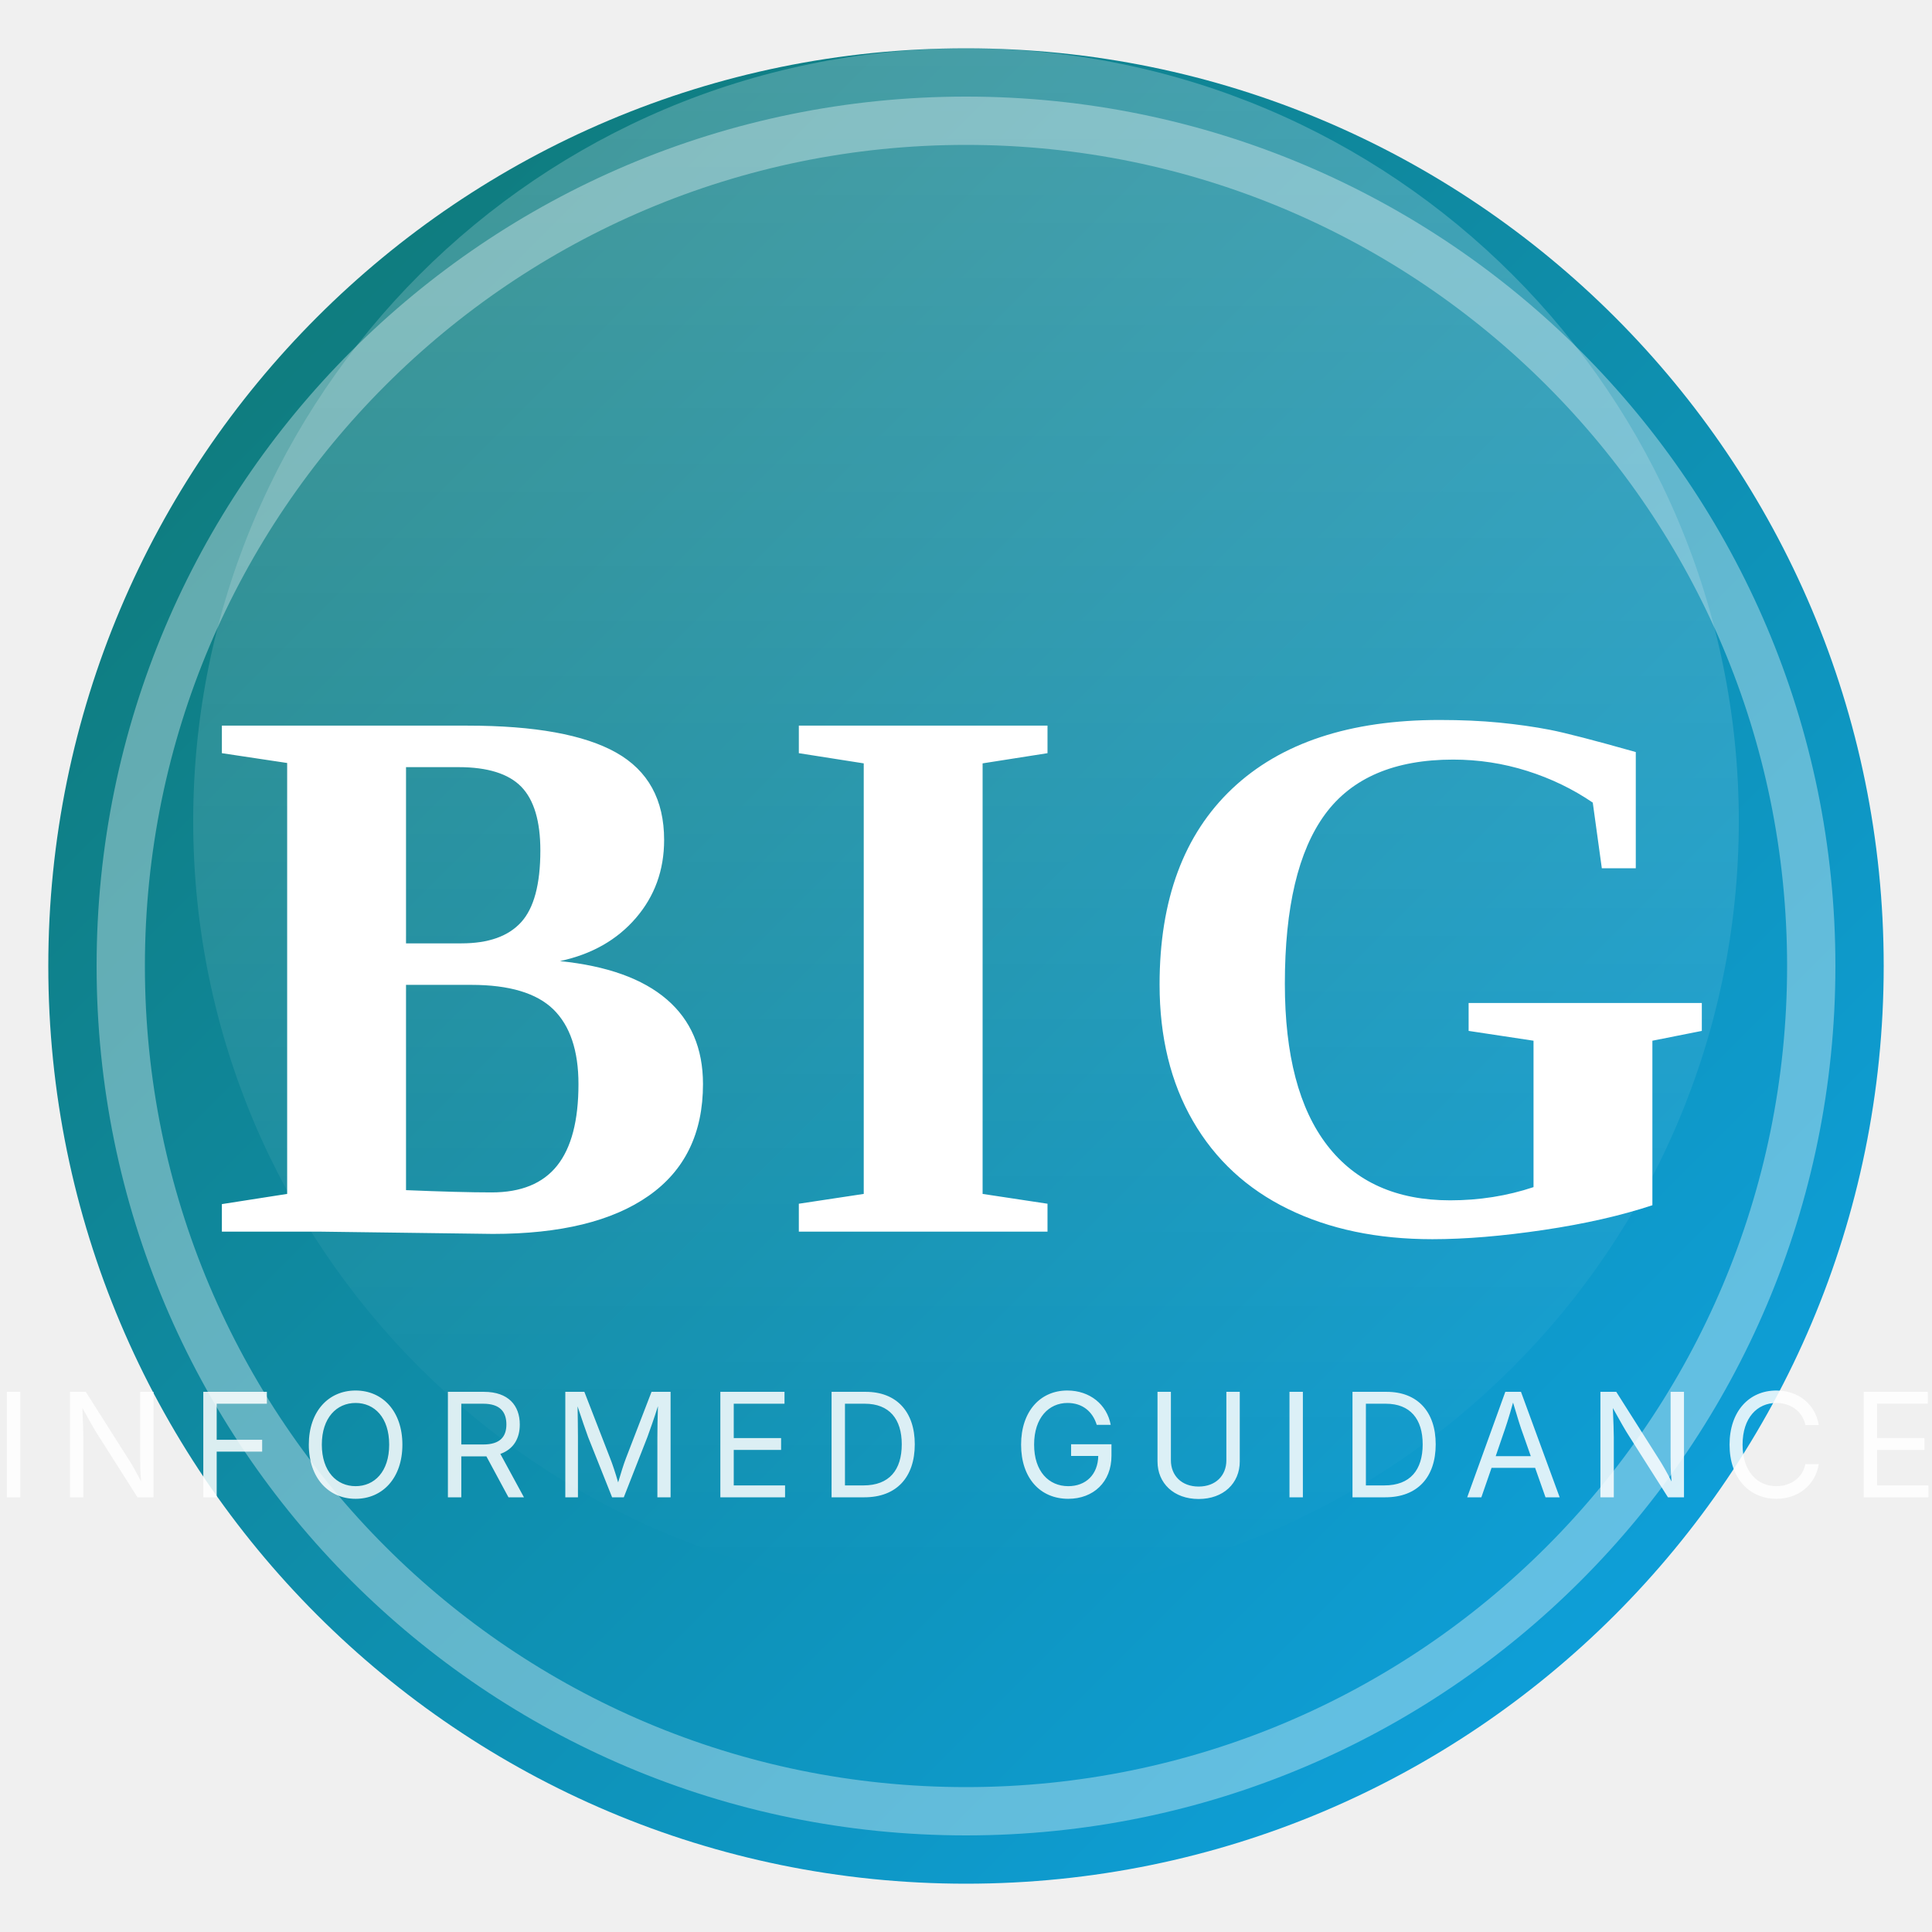
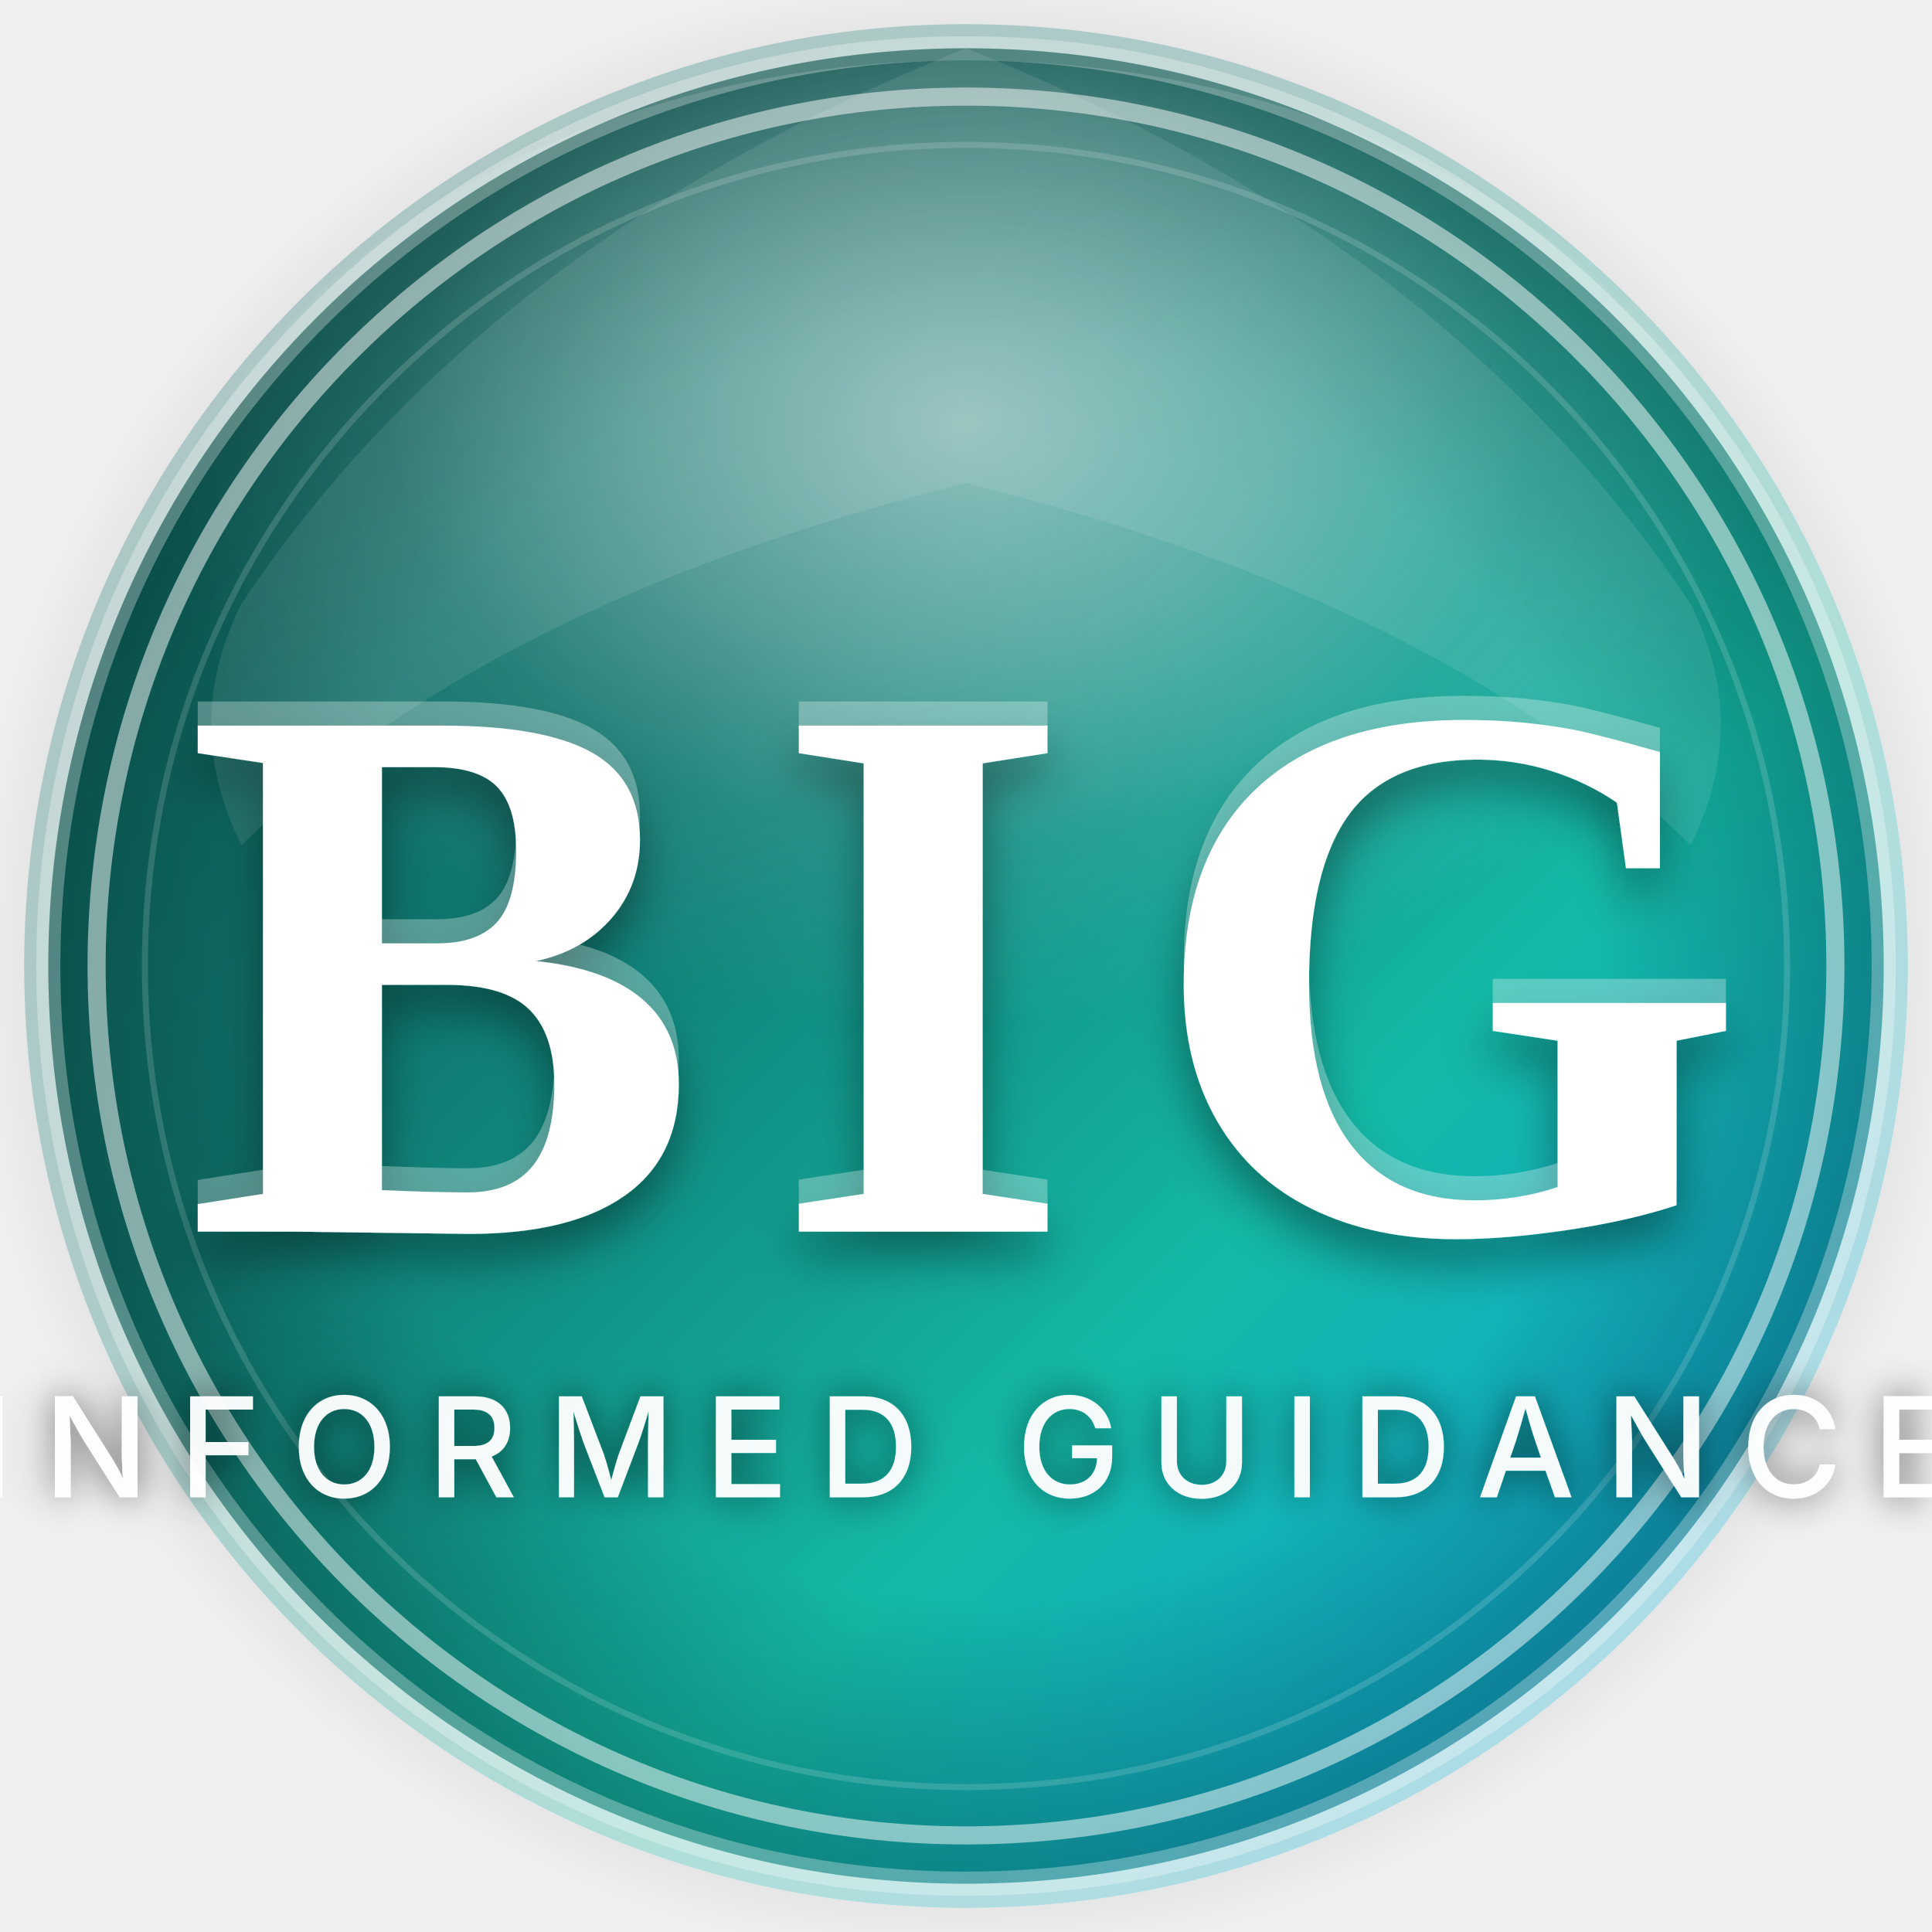
<svg xmlns="http://www.w3.org/2000/svg" width="160" height="160" viewBox="0 0 160 160" role="img" aria-labelledby="title desc">
  <defs>
    <linearGradient id="mark-gradient" x1="0%" y1="0%" x2="100%" y2="100%">
-       <stop offset="0%" stop-color="#0f766e" />
+       <stop offset="0%" stop-color="#0d5f58" />
+       <stop offset="35%" stop-color="#0f766e" />
+       <stop offset="65%" stop-color="#14b8a6" />
      <stop offset="100%" stop-color="#0ea5e9" />
    </linearGradient>
-     <linearGradient id="gloss" x1="0%" y1="0%" x2="0%" y2="100%">
-       <stop offset="0%" stop-color="rgba(255,255,255,0.65)" />
+     <radialGradient id="metallic-gloss" cx="50%" cy="30%">
+       <stop offset="0%" stop-color="rgba(255,255,255,0.9)" />
+       <stop offset="40%" stop-color="rgba(255,255,255,0.5)" />
+       <stop offset="70%" stop-color="rgba(255,255,255,0.15)" />
      <stop offset="100%" stop-color="rgba(255,255,255,0)" />
-     </linearGradient>
+     </radialGradient>
+     <radialGradient id="inner-shadow" cx="50%" cy="50%">
+       <stop offset="70%" stop-color="rgba(0,0,0,0)" />
+       <stop offset="100%" stop-color="rgba(0,0,0,0.25)" />
+     </radialGradient>
+     <filter id="text-shadow" x="-50%" y="-50%" width="200%" height="200%">
+       <feGaussianBlur in="SourceAlpha" stdDeviation="2" />
+       <feOffset dx="0" dy="2" result="offsetblur" />
+       <feComponentTransfer>
+         <feFuncA type="linear" slope="0.4" />
+       </feComponentTransfer>
+       <feMerge>
+         <feMergeNode />
+         <feMergeNode in="SourceGraphic" />
+       </feMerge>
+     </filter>
+     <filter id="text-glow" x="-50%" y="-50%" width="200%" height="200%">
+       <feGaussianBlur in="SourceAlpha" stdDeviation="1.5" />
+       <feOffset dx="0" dy="0" result="offsetblur" />
+       <feComponentTransfer>
+         <feFuncA type="linear" slope="0.6" />
+       </feComponentTransfer>
+       <feMerge>
+         <feMergeNode />
+         <feMergeNode in="SourceGraphic" />
+       </feMerge>
+     </filter>
+     <filter id="outer-glow" x="-50%" y="-50%" width="200%" height="200%">
+       <feGaussianBlur in="SourceAlpha" stdDeviation="3" />
+       <feOffset dx="0" dy="0" result="offsetblur" />
+       <feComponentTransfer>
+         <feFuncA type="linear" slope="0.3" />
+       </feComponentTransfer>
+       <feMerge>
+         <feMergeNode />
+         <feMergeNode in="SourceGraphic" />
+       </feMerge>
+     </filter>
  </defs>
+   <circle cx="80" cy="80" r="78" fill="url(#mark-gradient)" opacity="0.3" filter="url(#outer-glow)" />
  <circle cx="80" cy="80" r="76" fill="url(#mark-gradient)" />
-   <circle cx="80" cy="68" r="64" fill="url(#gloss)" opacity="0.35" />
-   <circle cx="80" cy="80" r="70" fill="none" stroke="rgba(255,255,255,0.35)" stroke-width="4" />
-   <text x="80" y="102" text-anchor="middle" font-size="64" font-weight="700" font-family="'Playfair Display','Times New Roman',serif" fill="#ffffff" letter-spacing="4">
+   <circle cx="80" cy="80" r="76" fill="url(#inner-shadow)" />
+   <ellipse cx="80" cy="55" rx="68" ry="50" fill="url(#metallic-gloss)" opacity="0.6" />
+   <circle cx="80" cy="80" r="72" fill="none" stroke="rgba(255,255,255,0.5)" stroke-width="1.5" />
+   <circle cx="80" cy="80" r="76" fill="none" stroke="rgba(255,255,255,0.3)" stroke-width="2" />
+   <circle cx="80" cy="80" r="68" fill="none" stroke="rgba(255,255,255,0.15)" stroke-width="0.5" />
+   <text x="80" y="102" text-anchor="middle" font-size="64" font-weight="700" font-family="'Playfair Display','Georgia','Times New Roman',serif" fill="#ffffff" letter-spacing="6" filter="url(#text-shadow)">
    BIG
  </text>
-   <text x="80" y="124" text-anchor="middle" font-size="12" font-family="'Inter','Helvetica Neue',Arial,sans-serif" fill="rgba(255,255,255,0.85)" letter-spacing="2">
+   <text x="80" y="100" text-anchor="middle" font-size="64" font-weight="700" font-family="'Playfair Display','Georgia','Times New Roman',serif" fill="rgba(255,255,255,0.3)" letter-spacing="6">
+     BIG
+   </text>
+   <text x="80" y="124" text-anchor="middle" font-size="11.5" font-weight="500" font-family="'Inter','Helvetica Neue',Arial,sans-serif" fill="rgba(255,255,255,0.95)" letter-spacing="2.5" filter="url(#text-glow)">
    INFORMED GUIDANCE
  </text>
+   <path d="M 80 4 Q 120 20, 140 50 Q 145 60, 140 70 Q 120 50, 80 40 Q 40 50, 20 70 Q 15 60, 20 50 Q 40 20, 80 4 Z" fill="rgba(255,255,255,0.15)" opacity="0.6" />
</svg>
